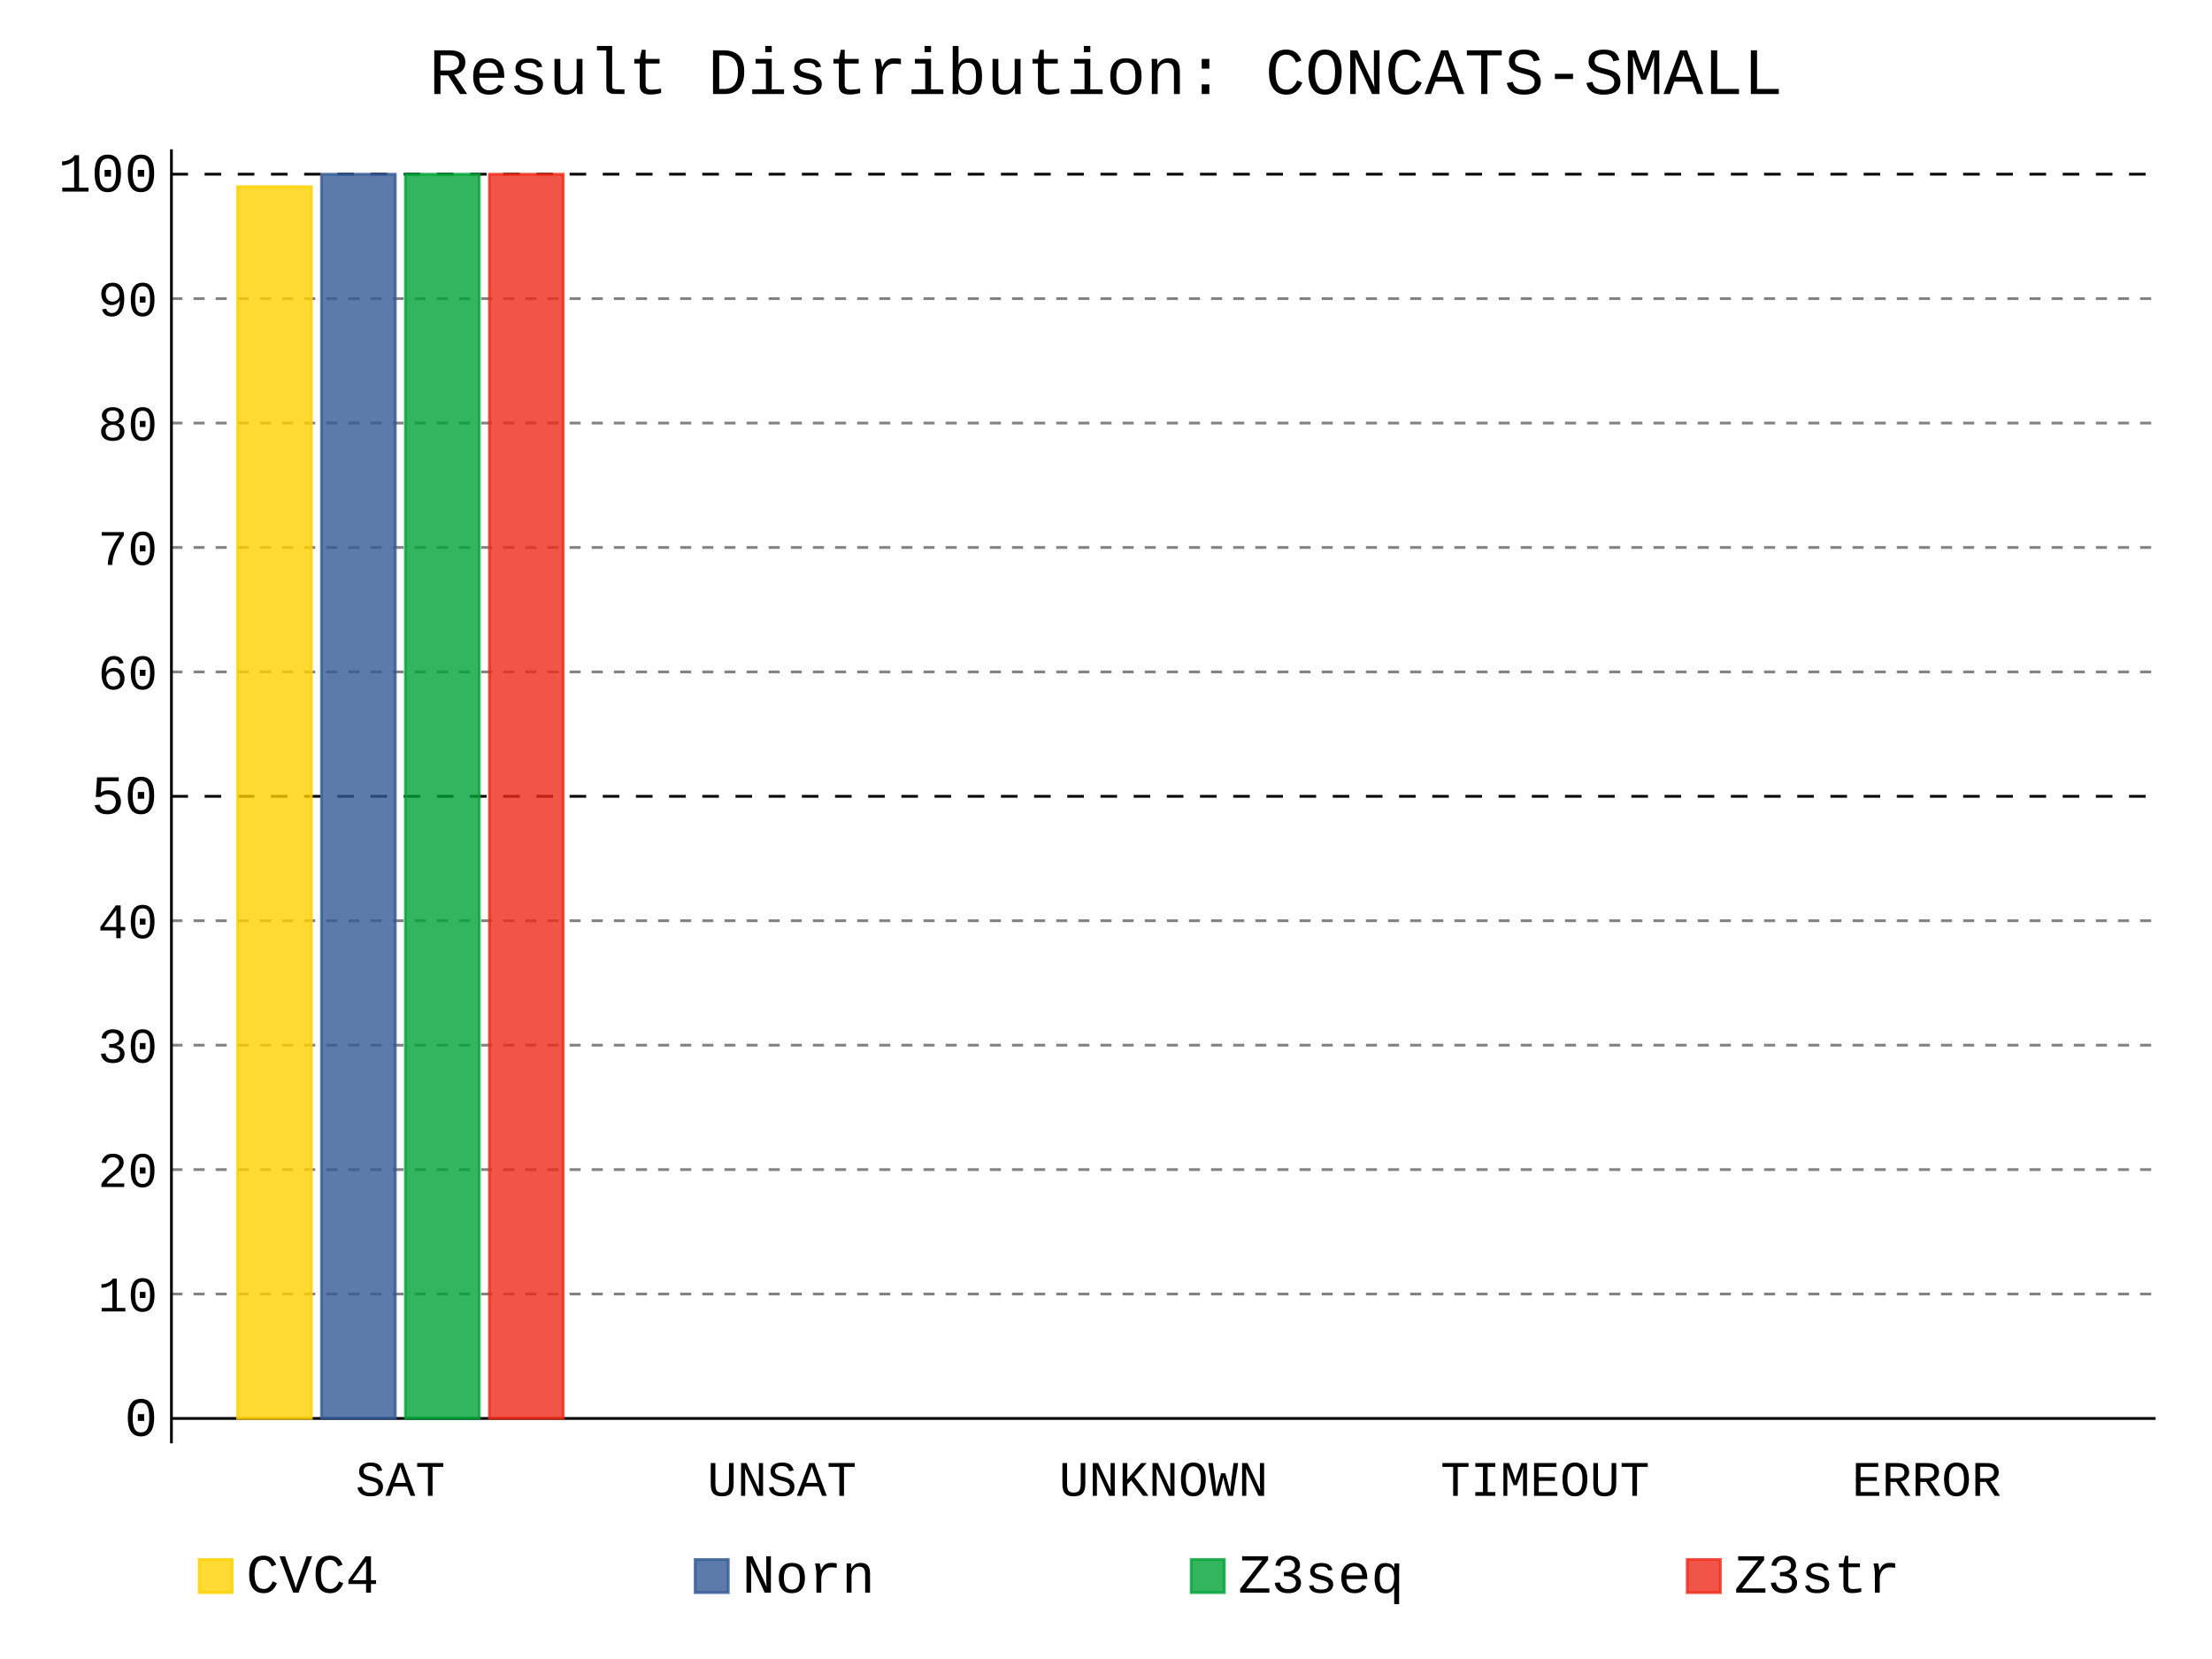
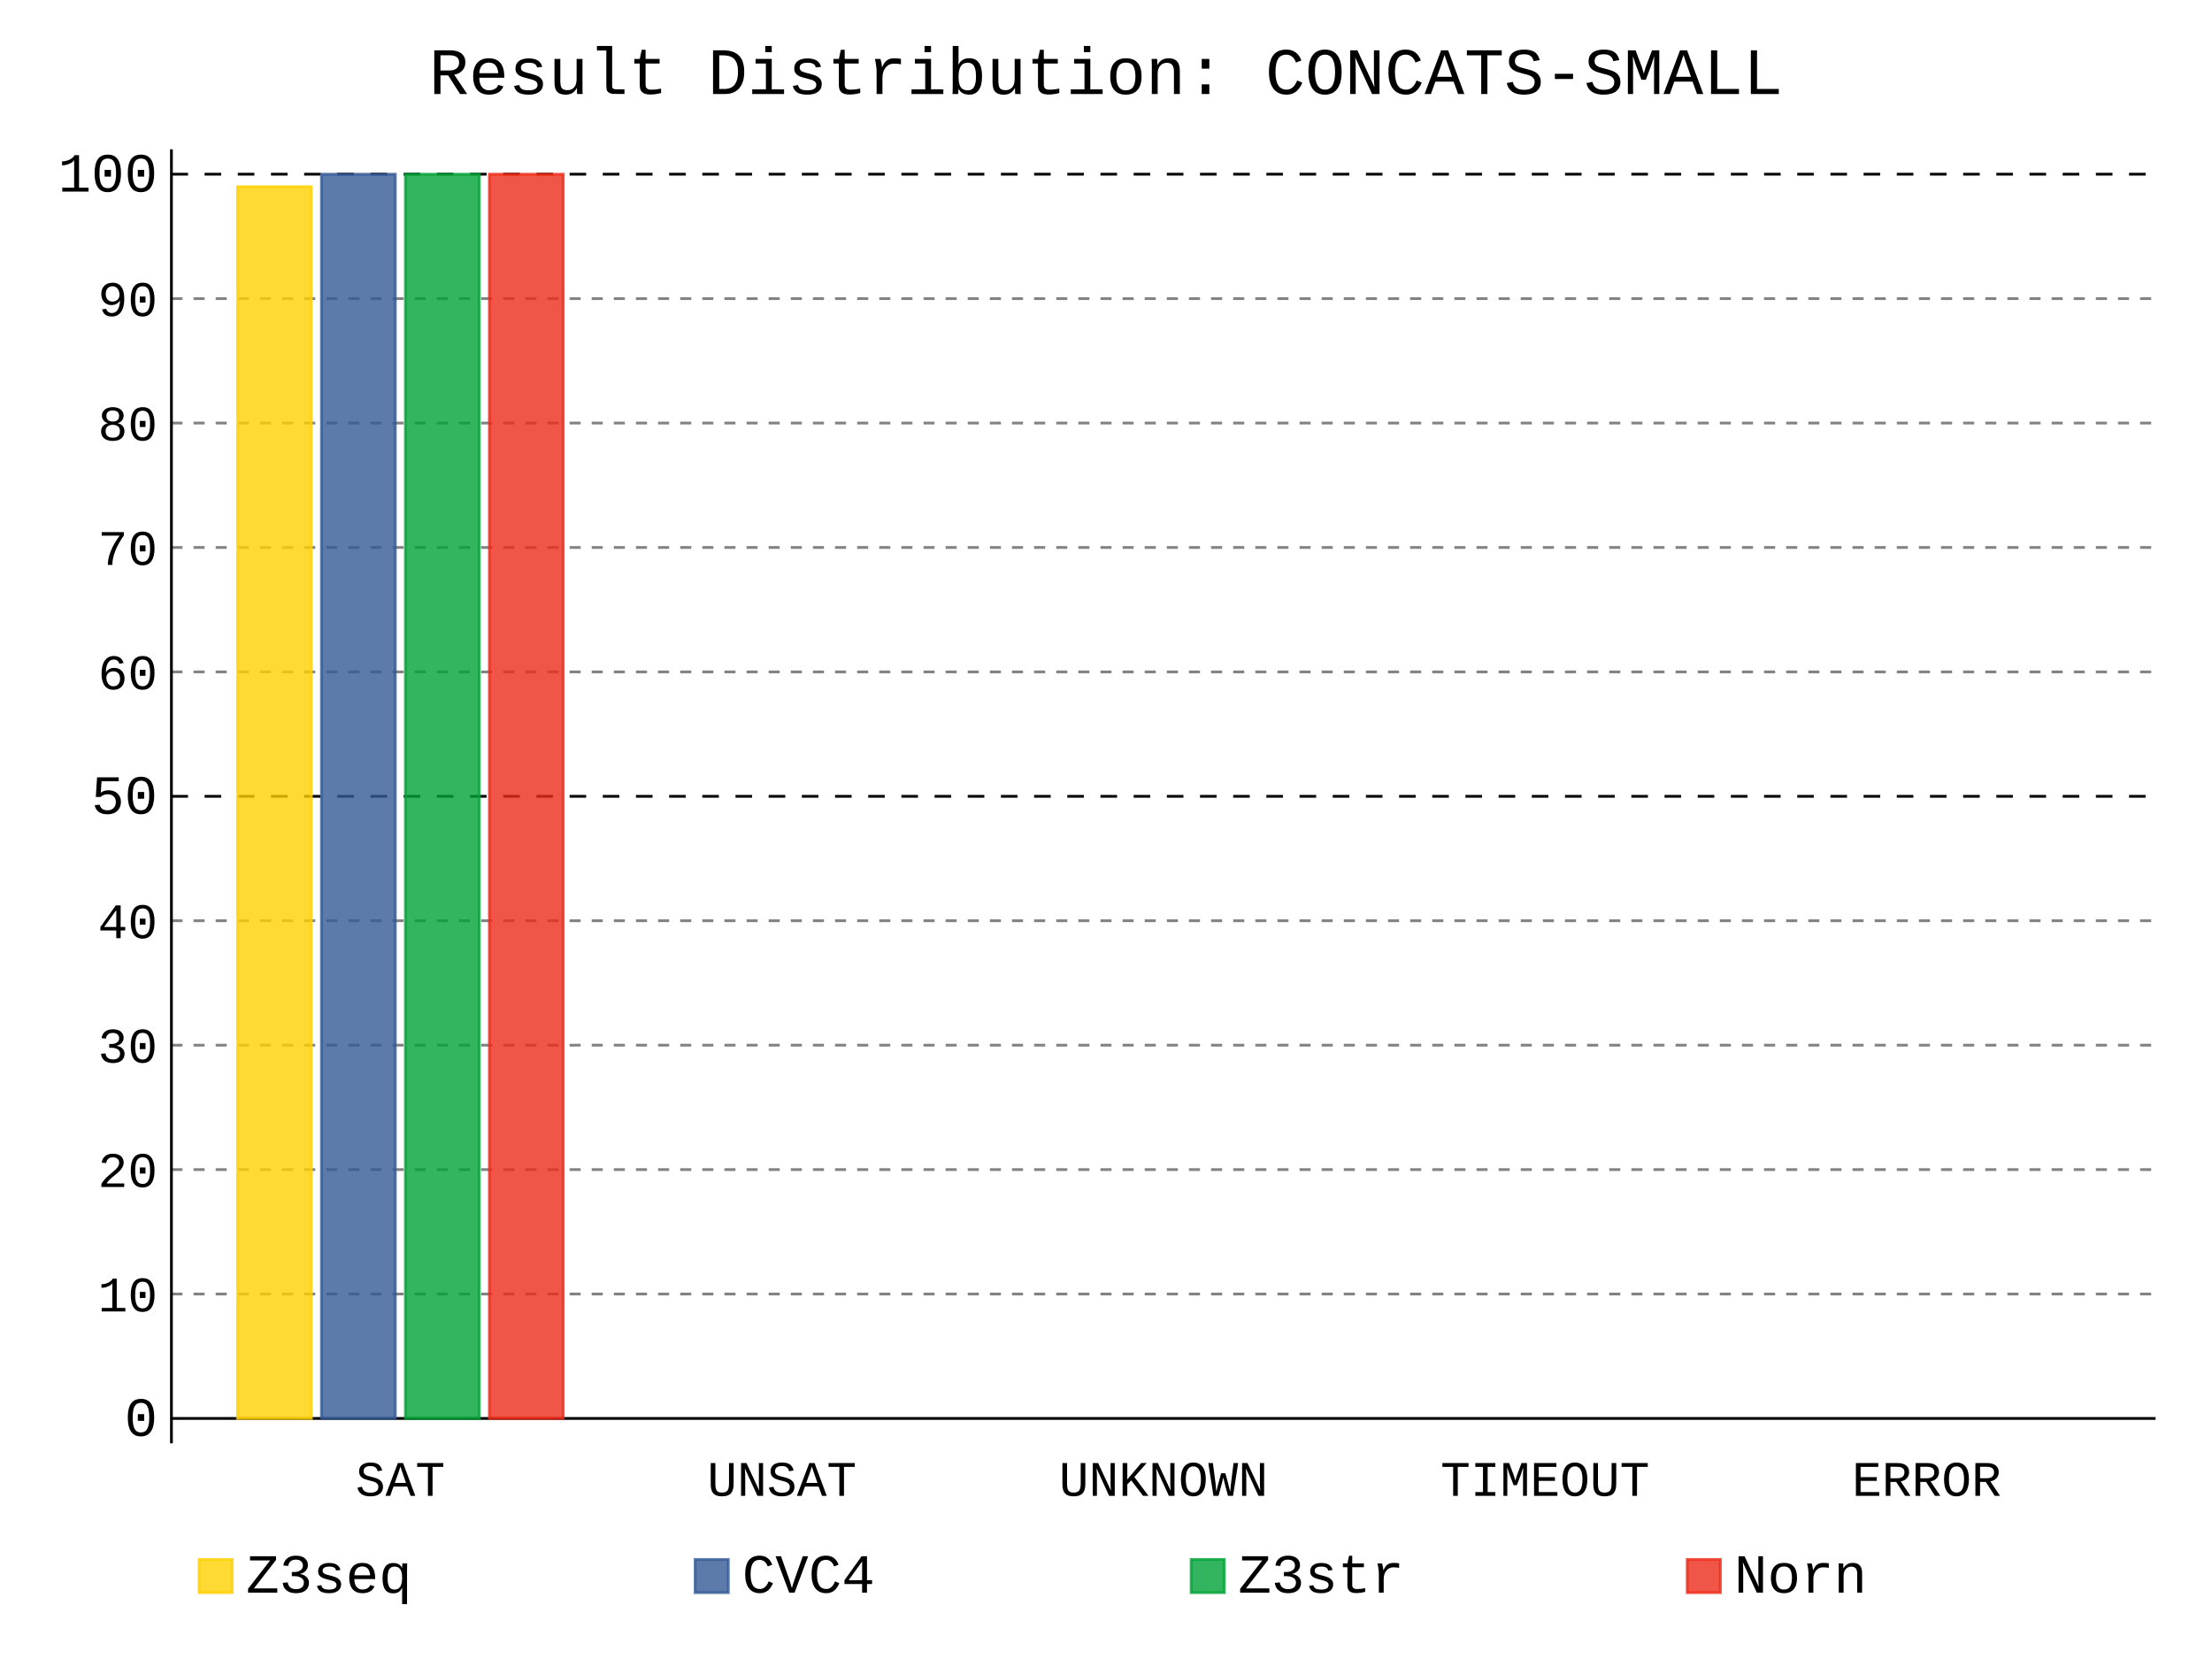
- <svg xmlns="http://www.w3.org/2000/svg" id="chart-e32f7cd8-daab-4fef-8f43-0fec41b6eab7" class="pygal-chart" viewBox="0 0 800 600">
+ <svg xmlns="http://www.w3.org/2000/svg" id="chart-b4209e79-8e53-434b-925e-b1d56010ed93" class="pygal-chart" viewBox="0 0 800 600">
  <defs>
-     <style type="text/css">#chart-e32f7cd8-daab-4fef-8f43-0fec41b6eab7{-webkit-user-select:none;-webkit-font-smoothing:antialiased;font-family:Consolas,"Liberation Mono",Menlo,Courier,monospace}#chart-e32f7cd8-daab-4fef-8f43-0fec41b6eab7 .title{font-family:Consolas,"Liberation Mono",Menlo,Courier,monospace;font-size:24px}#chart-e32f7cd8-daab-4fef-8f43-0fec41b6eab7 .legends .legend text{font-family:Consolas,"Liberation Mono",Menlo,Courier,monospace;font-size:20px}#chart-e32f7cd8-daab-4fef-8f43-0fec41b6eab7 .axis text{font-family:Consolas,"Liberation Mono",Menlo,Courier,monospace;font-size:18px}#chart-e32f7cd8-daab-4fef-8f43-0fec41b6eab7 .axis text.major{font-family:Consolas,"Liberation Mono",Menlo,Courier,monospace;font-size:20px}#chart-e32f7cd8-daab-4fef-8f43-0fec41b6eab7 .text-overlay text.value{font-family:Consolas,"Liberation Mono",Menlo,Courier,monospace;font-size:22px}#chart-e32f7cd8-daab-4fef-8f43-0fec41b6eab7 .text-overlay text.label{font-family:Consolas,"Liberation Mono",Menlo,Courier,monospace;font-size:20px}#chart-e32f7cd8-daab-4fef-8f43-0fec41b6eab7 .tooltip{font-family:Consolas,"Liberation Mono",Menlo,Courier,monospace;font-size:20px}#chart-e32f7cd8-daab-4fef-8f43-0fec41b6eab7 text.no_data{font-family:Consolas,"Liberation Mono",Menlo,Courier,monospace;font-size:64px}
- #chart-e32f7cd8-daab-4fef-8f43-0fec41b6eab7{background-color:#FFFFFF}#chart-e32f7cd8-daab-4fef-8f43-0fec41b6eab7 path,#chart-e32f7cd8-daab-4fef-8f43-0fec41b6eab7 line,#chart-e32f7cd8-daab-4fef-8f43-0fec41b6eab7 rect,#chart-e32f7cd8-daab-4fef-8f43-0fec41b6eab7 circle{-webkit-transition:100ms;-moz-transition:100ms;transition:100ms}#chart-e32f7cd8-daab-4fef-8f43-0fec41b6eab7 .graph &gt; .background{fill:#FFFFFF}#chart-e32f7cd8-daab-4fef-8f43-0fec41b6eab7 .plot &gt; .background{fill:#FFFFFF}#chart-e32f7cd8-daab-4fef-8f43-0fec41b6eab7 .graph{fill:#000000}#chart-e32f7cd8-daab-4fef-8f43-0fec41b6eab7 text.no_data{fill:#000000}#chart-e32f7cd8-daab-4fef-8f43-0fec41b6eab7 .title{fill:#000000}#chart-e32f7cd8-daab-4fef-8f43-0fec41b6eab7 .legends .legend text{fill:#000000}#chart-e32f7cd8-daab-4fef-8f43-0fec41b6eab7 .legends .legend:hover text{fill:#000000}#chart-e32f7cd8-daab-4fef-8f43-0fec41b6eab7 .axis .line{stroke:#000000}#chart-e32f7cd8-daab-4fef-8f43-0fec41b6eab7 .axis .guide.line{stroke:#828282}#chart-e32f7cd8-daab-4fef-8f43-0fec41b6eab7 .axis .major.line{stroke:#000000}#chart-e32f7cd8-daab-4fef-8f43-0fec41b6eab7 .axis text.major{fill:#000000}#chart-e32f7cd8-daab-4fef-8f43-0fec41b6eab7 .axis.y .guides:hover .guide.line,#chart-e32f7cd8-daab-4fef-8f43-0fec41b6eab7 .line-graph .axis.x .guides:hover .guide.line,#chart-e32f7cd8-daab-4fef-8f43-0fec41b6eab7 .stackedline-graph .axis.x .guides:hover .guide.line,#chart-e32f7cd8-daab-4fef-8f43-0fec41b6eab7 .xy-graph .axis.x .guides:hover .guide.line{stroke:#000000}#chart-e32f7cd8-daab-4fef-8f43-0fec41b6eab7 .axis .guides:hover text{fill:#000000}#chart-e32f7cd8-daab-4fef-8f43-0fec41b6eab7 .reactive{fill-opacity:.8;stroke-opacity:.8}#chart-e32f7cd8-daab-4fef-8f43-0fec41b6eab7 .ci{stroke:#000000}#chart-e32f7cd8-daab-4fef-8f43-0fec41b6eab7 .reactive.active,#chart-e32f7cd8-daab-4fef-8f43-0fec41b6eab7 .active .reactive{fill-opacity:.9;stroke-opacity:.9;stroke-width:4}#chart-e32f7cd8-daab-4fef-8f43-0fec41b6eab7 .ci .reactive.active{stroke-width:1.5}#chart-e32f7cd8-daab-4fef-8f43-0fec41b6eab7 .series text{fill:#000000}#chart-e32f7cd8-daab-4fef-8f43-0fec41b6eab7 .tooltip rect{fill:#FFFFFF;stroke:#000000;-webkit-transition:opacity 100ms;-moz-transition:opacity 100ms;transition:opacity 100ms}#chart-e32f7cd8-daab-4fef-8f43-0fec41b6eab7 .tooltip .label{fill:#000000}#chart-e32f7cd8-daab-4fef-8f43-0fec41b6eab7 .tooltip .label{fill:#000000}#chart-e32f7cd8-daab-4fef-8f43-0fec41b6eab7 .tooltip .legend{font-size:.8em;fill:#828282}#chart-e32f7cd8-daab-4fef-8f43-0fec41b6eab7 .tooltip .x_label{font-size:.6em;fill:#000000}#chart-e32f7cd8-daab-4fef-8f43-0fec41b6eab7 .tooltip .xlink{font-size:.5em;text-decoration:underline}#chart-e32f7cd8-daab-4fef-8f43-0fec41b6eab7 .tooltip .value{font-size:1.5em}#chart-e32f7cd8-daab-4fef-8f43-0fec41b6eab7 .bound{font-size:.5em}#chart-e32f7cd8-daab-4fef-8f43-0fec41b6eab7 .max-value{font-size:.75em;fill:#828282}#chart-e32f7cd8-daab-4fef-8f43-0fec41b6eab7 .map-element{fill:#FFFFFF;stroke:#828282 !important}#chart-e32f7cd8-daab-4fef-8f43-0fec41b6eab7 .map-element .reactive{fill-opacity:inherit;stroke-opacity:inherit}#chart-e32f7cd8-daab-4fef-8f43-0fec41b6eab7 .color-0,#chart-e32f7cd8-daab-4fef-8f43-0fec41b6eab7 .color-0 a:visited{stroke:#FFD000;fill:#FFD000}#chart-e32f7cd8-daab-4fef-8f43-0fec41b6eab7 .color-1,#chart-e32f7cd8-daab-4fef-8f43-0fec41b6eab7 .color-1 a:visited{stroke:#345995;fill:#345995}#chart-e32f7cd8-daab-4fef-8f43-0fec41b6eab7 .color-2,#chart-e32f7cd8-daab-4fef-8f43-0fec41b6eab7 .color-2 a:visited{stroke:#01A337;fill:#01A337}#chart-e32f7cd8-daab-4fef-8f43-0fec41b6eab7 .color-3,#chart-e32f7cd8-daab-4fef-8f43-0fec41b6eab7 .color-3 a:visited{stroke:#ED2B1A;fill:#ED2B1A}#chart-e32f7cd8-daab-4fef-8f43-0fec41b6eab7 .text-overlay .color-0 text{fill:black}#chart-e32f7cd8-daab-4fef-8f43-0fec41b6eab7 .text-overlay .color-1 text{fill:black}#chart-e32f7cd8-daab-4fef-8f43-0fec41b6eab7 .text-overlay .color-2 text{fill:black}#chart-e32f7cd8-daab-4fef-8f43-0fec41b6eab7 .text-overlay .color-3 text{fill:black}
- #chart-e32f7cd8-daab-4fef-8f43-0fec41b6eab7 text.no_data{text-anchor:middle}#chart-e32f7cd8-daab-4fef-8f43-0fec41b6eab7 .guide.line{fill:none}#chart-e32f7cd8-daab-4fef-8f43-0fec41b6eab7 .centered{text-anchor:middle}#chart-e32f7cd8-daab-4fef-8f43-0fec41b6eab7 .title{text-anchor:middle}#chart-e32f7cd8-daab-4fef-8f43-0fec41b6eab7 .legends .legend text{fill-opacity:1}#chart-e32f7cd8-daab-4fef-8f43-0fec41b6eab7 .axis.x text{text-anchor:middle}#chart-e32f7cd8-daab-4fef-8f43-0fec41b6eab7 .axis.x:not(.web) text[transform]{text-anchor:start}#chart-e32f7cd8-daab-4fef-8f43-0fec41b6eab7 .axis.x:not(.web) text[transform].backwards{text-anchor:end}#chart-e32f7cd8-daab-4fef-8f43-0fec41b6eab7 .axis.y text{text-anchor:end}#chart-e32f7cd8-daab-4fef-8f43-0fec41b6eab7 .axis.y text[transform].backwards{text-anchor:start}#chart-e32f7cd8-daab-4fef-8f43-0fec41b6eab7 .axis.y2 text{text-anchor:start}#chart-e32f7cd8-daab-4fef-8f43-0fec41b6eab7 .axis.y2 text[transform].backwards{text-anchor:end}#chart-e32f7cd8-daab-4fef-8f43-0fec41b6eab7 .axis .guide.line{stroke-dasharray:4,4}#chart-e32f7cd8-daab-4fef-8f43-0fec41b6eab7 .axis .major.guide.line{stroke-dasharray:6,6}#chart-e32f7cd8-daab-4fef-8f43-0fec41b6eab7 .horizontal .axis.y .guide.line,#chart-e32f7cd8-daab-4fef-8f43-0fec41b6eab7 .horizontal .axis.y2 .guide.line,#chart-e32f7cd8-daab-4fef-8f43-0fec41b6eab7 .vertical .axis.x .guide.line{opacity:0}#chart-e32f7cd8-daab-4fef-8f43-0fec41b6eab7 .horizontal .axis.always_show .guide.line,#chart-e32f7cd8-daab-4fef-8f43-0fec41b6eab7 .vertical .axis.always_show .guide.line{opacity:1 !important}#chart-e32f7cd8-daab-4fef-8f43-0fec41b6eab7 .axis.y .guides:hover .guide.line,#chart-e32f7cd8-daab-4fef-8f43-0fec41b6eab7 .axis.y2 .guides:hover .guide.line,#chart-e32f7cd8-daab-4fef-8f43-0fec41b6eab7 .axis.x .guides:hover .guide.line{opacity:1}#chart-e32f7cd8-daab-4fef-8f43-0fec41b6eab7 .axis .guides:hover text{opacity:1}#chart-e32f7cd8-daab-4fef-8f43-0fec41b6eab7 .nofill{fill:none}#chart-e32f7cd8-daab-4fef-8f43-0fec41b6eab7 .subtle-fill{fill-opacity:.2}#chart-e32f7cd8-daab-4fef-8f43-0fec41b6eab7 .dot{stroke-width:1px;fill-opacity:1}#chart-e32f7cd8-daab-4fef-8f43-0fec41b6eab7 .dot.active{stroke-width:5px}#chart-e32f7cd8-daab-4fef-8f43-0fec41b6eab7 .dot.negative{fill:transparent}#chart-e32f7cd8-daab-4fef-8f43-0fec41b6eab7 text,#chart-e32f7cd8-daab-4fef-8f43-0fec41b6eab7 tspan{stroke:none !important}#chart-e32f7cd8-daab-4fef-8f43-0fec41b6eab7 .series text.active{opacity:1}#chart-e32f7cd8-daab-4fef-8f43-0fec41b6eab7 .tooltip rect{fill-opacity:.95;stroke-width:.5}#chart-e32f7cd8-daab-4fef-8f43-0fec41b6eab7 .tooltip text{fill-opacity:1}#chart-e32f7cd8-daab-4fef-8f43-0fec41b6eab7 .showable{visibility:hidden}#chart-e32f7cd8-daab-4fef-8f43-0fec41b6eab7 .showable.shown{visibility:visible}#chart-e32f7cd8-daab-4fef-8f43-0fec41b6eab7 .gauge-background{fill:rgba(229,229,229,1);stroke:none}#chart-e32f7cd8-daab-4fef-8f43-0fec41b6eab7 .bg-lines{stroke:#FFFFFF;stroke-width:2px}</style>
+     <style type="text/css">#chart-b4209e79-8e53-434b-925e-b1d56010ed93{-webkit-user-select:none;-webkit-font-smoothing:antialiased;font-family:Consolas,"Liberation Mono",Menlo,Courier,monospace}#chart-b4209e79-8e53-434b-925e-b1d56010ed93 .title{font-family:Consolas,"Liberation Mono",Menlo,Courier,monospace;font-size:24px}#chart-b4209e79-8e53-434b-925e-b1d56010ed93 .legends .legend text{font-family:Consolas,"Liberation Mono",Menlo,Courier,monospace;font-size:20px}#chart-b4209e79-8e53-434b-925e-b1d56010ed93 .axis text{font-family:Consolas,"Liberation Mono",Menlo,Courier,monospace;font-size:18px}#chart-b4209e79-8e53-434b-925e-b1d56010ed93 .axis text.major{font-family:Consolas,"Liberation Mono",Menlo,Courier,monospace;font-size:20px}#chart-b4209e79-8e53-434b-925e-b1d56010ed93 .text-overlay text.value{font-family:Consolas,"Liberation Mono",Menlo,Courier,monospace;font-size:22px}#chart-b4209e79-8e53-434b-925e-b1d56010ed93 .text-overlay text.label{font-family:Consolas,"Liberation Mono",Menlo,Courier,monospace;font-size:20px}#chart-b4209e79-8e53-434b-925e-b1d56010ed93 .tooltip{font-family:Consolas,"Liberation Mono",Menlo,Courier,monospace;font-size:20px}#chart-b4209e79-8e53-434b-925e-b1d56010ed93 text.no_data{font-family:Consolas,"Liberation Mono",Menlo,Courier,monospace;font-size:64px}
+ #chart-b4209e79-8e53-434b-925e-b1d56010ed93{background-color:#FFFFFF}#chart-b4209e79-8e53-434b-925e-b1d56010ed93 path,#chart-b4209e79-8e53-434b-925e-b1d56010ed93 line,#chart-b4209e79-8e53-434b-925e-b1d56010ed93 rect,#chart-b4209e79-8e53-434b-925e-b1d56010ed93 circle{-webkit-transition:100ms;-moz-transition:100ms;transition:100ms}#chart-b4209e79-8e53-434b-925e-b1d56010ed93 .graph &gt; .background{fill:#FFFFFF}#chart-b4209e79-8e53-434b-925e-b1d56010ed93 .plot &gt; .background{fill:#FFFFFF}#chart-b4209e79-8e53-434b-925e-b1d56010ed93 .graph{fill:#000000}#chart-b4209e79-8e53-434b-925e-b1d56010ed93 text.no_data{fill:#000000}#chart-b4209e79-8e53-434b-925e-b1d56010ed93 .title{fill:#000000}#chart-b4209e79-8e53-434b-925e-b1d56010ed93 .legends .legend text{fill:#000000}#chart-b4209e79-8e53-434b-925e-b1d56010ed93 .legends .legend:hover text{fill:#000000}#chart-b4209e79-8e53-434b-925e-b1d56010ed93 .axis .line{stroke:#000000}#chart-b4209e79-8e53-434b-925e-b1d56010ed93 .axis .guide.line{stroke:#828282}#chart-b4209e79-8e53-434b-925e-b1d56010ed93 .axis .major.line{stroke:#000000}#chart-b4209e79-8e53-434b-925e-b1d56010ed93 .axis text.major{fill:#000000}#chart-b4209e79-8e53-434b-925e-b1d56010ed93 .axis.y .guides:hover .guide.line,#chart-b4209e79-8e53-434b-925e-b1d56010ed93 .line-graph .axis.x .guides:hover .guide.line,#chart-b4209e79-8e53-434b-925e-b1d56010ed93 .stackedline-graph .axis.x .guides:hover .guide.line,#chart-b4209e79-8e53-434b-925e-b1d56010ed93 .xy-graph .axis.x .guides:hover .guide.line{stroke:#000000}#chart-b4209e79-8e53-434b-925e-b1d56010ed93 .axis .guides:hover text{fill:#000000}#chart-b4209e79-8e53-434b-925e-b1d56010ed93 .reactive{fill-opacity:.8;stroke-opacity:.8}#chart-b4209e79-8e53-434b-925e-b1d56010ed93 .ci{stroke:#000000}#chart-b4209e79-8e53-434b-925e-b1d56010ed93 .reactive.active,#chart-b4209e79-8e53-434b-925e-b1d56010ed93 .active .reactive{fill-opacity:.9;stroke-opacity:.9;stroke-width:4}#chart-b4209e79-8e53-434b-925e-b1d56010ed93 .ci .reactive.active{stroke-width:1.5}#chart-b4209e79-8e53-434b-925e-b1d56010ed93 .series text{fill:#000000}#chart-b4209e79-8e53-434b-925e-b1d56010ed93 .tooltip rect{fill:#FFFFFF;stroke:#000000;-webkit-transition:opacity 100ms;-moz-transition:opacity 100ms;transition:opacity 100ms}#chart-b4209e79-8e53-434b-925e-b1d56010ed93 .tooltip .label{fill:#000000}#chart-b4209e79-8e53-434b-925e-b1d56010ed93 .tooltip .label{fill:#000000}#chart-b4209e79-8e53-434b-925e-b1d56010ed93 .tooltip .legend{font-size:.8em;fill:#828282}#chart-b4209e79-8e53-434b-925e-b1d56010ed93 .tooltip .x_label{font-size:.6em;fill:#000000}#chart-b4209e79-8e53-434b-925e-b1d56010ed93 .tooltip .xlink{font-size:.5em;text-decoration:underline}#chart-b4209e79-8e53-434b-925e-b1d56010ed93 .tooltip .value{font-size:1.5em}#chart-b4209e79-8e53-434b-925e-b1d56010ed93 .bound{font-size:.5em}#chart-b4209e79-8e53-434b-925e-b1d56010ed93 .max-value{font-size:.75em;fill:#828282}#chart-b4209e79-8e53-434b-925e-b1d56010ed93 .map-element{fill:#FFFFFF;stroke:#828282 !important}#chart-b4209e79-8e53-434b-925e-b1d56010ed93 .map-element .reactive{fill-opacity:inherit;stroke-opacity:inherit}#chart-b4209e79-8e53-434b-925e-b1d56010ed93 .color-0,#chart-b4209e79-8e53-434b-925e-b1d56010ed93 .color-0 a:visited{stroke:#FFD000;fill:#FFD000}#chart-b4209e79-8e53-434b-925e-b1d56010ed93 .color-1,#chart-b4209e79-8e53-434b-925e-b1d56010ed93 .color-1 a:visited{stroke:#345995;fill:#345995}#chart-b4209e79-8e53-434b-925e-b1d56010ed93 .color-2,#chart-b4209e79-8e53-434b-925e-b1d56010ed93 .color-2 a:visited{stroke:#01A337;fill:#01A337}#chart-b4209e79-8e53-434b-925e-b1d56010ed93 .color-3,#chart-b4209e79-8e53-434b-925e-b1d56010ed93 .color-3 a:visited{stroke:#ED2B1A;fill:#ED2B1A}#chart-b4209e79-8e53-434b-925e-b1d56010ed93 .text-overlay .color-0 text{fill:black}#chart-b4209e79-8e53-434b-925e-b1d56010ed93 .text-overlay .color-1 text{fill:black}#chart-b4209e79-8e53-434b-925e-b1d56010ed93 .text-overlay .color-2 text{fill:black}#chart-b4209e79-8e53-434b-925e-b1d56010ed93 .text-overlay .color-3 text{fill:black}
+ #chart-b4209e79-8e53-434b-925e-b1d56010ed93 text.no_data{text-anchor:middle}#chart-b4209e79-8e53-434b-925e-b1d56010ed93 .guide.line{fill:none}#chart-b4209e79-8e53-434b-925e-b1d56010ed93 .centered{text-anchor:middle}#chart-b4209e79-8e53-434b-925e-b1d56010ed93 .title{text-anchor:middle}#chart-b4209e79-8e53-434b-925e-b1d56010ed93 .legends .legend text{fill-opacity:1}#chart-b4209e79-8e53-434b-925e-b1d56010ed93 .axis.x text{text-anchor:middle}#chart-b4209e79-8e53-434b-925e-b1d56010ed93 .axis.x:not(.web) text[transform]{text-anchor:start}#chart-b4209e79-8e53-434b-925e-b1d56010ed93 .axis.x:not(.web) text[transform].backwards{text-anchor:end}#chart-b4209e79-8e53-434b-925e-b1d56010ed93 .axis.y text{text-anchor:end}#chart-b4209e79-8e53-434b-925e-b1d56010ed93 .axis.y text[transform].backwards{text-anchor:start}#chart-b4209e79-8e53-434b-925e-b1d56010ed93 .axis.y2 text{text-anchor:start}#chart-b4209e79-8e53-434b-925e-b1d56010ed93 .axis.y2 text[transform].backwards{text-anchor:end}#chart-b4209e79-8e53-434b-925e-b1d56010ed93 .axis .guide.line{stroke-dasharray:4,4}#chart-b4209e79-8e53-434b-925e-b1d56010ed93 .axis .major.guide.line{stroke-dasharray:6,6}#chart-b4209e79-8e53-434b-925e-b1d56010ed93 .horizontal .axis.y .guide.line,#chart-b4209e79-8e53-434b-925e-b1d56010ed93 .horizontal .axis.y2 .guide.line,#chart-b4209e79-8e53-434b-925e-b1d56010ed93 .vertical .axis.x .guide.line{opacity:0}#chart-b4209e79-8e53-434b-925e-b1d56010ed93 .horizontal .axis.always_show .guide.line,#chart-b4209e79-8e53-434b-925e-b1d56010ed93 .vertical .axis.always_show .guide.line{opacity:1 !important}#chart-b4209e79-8e53-434b-925e-b1d56010ed93 .axis.y .guides:hover .guide.line,#chart-b4209e79-8e53-434b-925e-b1d56010ed93 .axis.y2 .guides:hover .guide.line,#chart-b4209e79-8e53-434b-925e-b1d56010ed93 .axis.x .guides:hover .guide.line{opacity:1}#chart-b4209e79-8e53-434b-925e-b1d56010ed93 .axis .guides:hover text{opacity:1}#chart-b4209e79-8e53-434b-925e-b1d56010ed93 .nofill{fill:none}#chart-b4209e79-8e53-434b-925e-b1d56010ed93 .subtle-fill{fill-opacity:.2}#chart-b4209e79-8e53-434b-925e-b1d56010ed93 .dot{stroke-width:1px;fill-opacity:1}#chart-b4209e79-8e53-434b-925e-b1d56010ed93 .dot.active{stroke-width:5px}#chart-b4209e79-8e53-434b-925e-b1d56010ed93 .dot.negative{fill:transparent}#chart-b4209e79-8e53-434b-925e-b1d56010ed93 text,#chart-b4209e79-8e53-434b-925e-b1d56010ed93 tspan{stroke:none !important}#chart-b4209e79-8e53-434b-925e-b1d56010ed93 .series text.active{opacity:1}#chart-b4209e79-8e53-434b-925e-b1d56010ed93 .tooltip rect{fill-opacity:.95;stroke-width:.5}#chart-b4209e79-8e53-434b-925e-b1d56010ed93 .tooltip text{fill-opacity:1}#chart-b4209e79-8e53-434b-925e-b1d56010ed93 .showable{visibility:hidden}#chart-b4209e79-8e53-434b-925e-b1d56010ed93 .showable.shown{visibility:visible}#chart-b4209e79-8e53-434b-925e-b1d56010ed93 .gauge-background{fill:rgba(229,229,229,1);stroke:none}#chart-b4209e79-8e53-434b-925e-b1d56010ed93 .bg-lines{stroke:#FFFFFF;stroke-width:2px}</style>
  </defs>
  <g class="graph bar-graph vertical">
    <rect class="background" height="600" width="800" x="0" y="0" />
    <g class="plot" transform="translate(62, 54)">
      <rect class="background" height="468.0" width="717.6" x="0" y="0" />
      <g class="axis y always_show">
        <g class="guides">
          <path class="axis major line" d="M0 459 h717.6" />
          <text class="major" x="-5" y="465.3">0</text>
        </g>
        <g class="guides">
          <path class="guide line" d="M0 414 h717.6" />
          <text class="" x="-5" y="420.3">10</text>
        </g>
        <g class="guides">
          <path class="guide line" d="M0 369 h717.6" />
          <text class="" x="-5" y="375.3">20</text>
        </g>
        <g class="guides">
          <path class="guide line" d="M0 324 h717.6" />
          <text class="" x="-5" y="330.3">30</text>
        </g>
        <g class="guides">
          <path class="guide line" d="M0 279 h717.6" />
          <text class="" x="-5" y="285.3">40</text>
        </g>
        <g class="guides">
          <path class="major guide line" d="M0 234 h717.6" />
          <text class="major" x="-5" y="240.3">50</text>
        </g>
        <g class="guides">
          <path class="guide line" d="M0 189 h717.6" />
          <text class="" x="-5" y="195.3">60</text>
        </g>
        <g class="guides">
          <path class="guide line" d="M0 144 h717.6" />
          <text class="" x="-5" y="150.3">70</text>
        </g>
        <g class="guides">
          <path class="guide line" d="M0 99 h717.6" />
          <text class="" x="-5" y="105.3">80</text>
        </g>
        <g class="guides">
          <path class="guide line" d="M0 54 h717.6" />
          <text class="" x="-5" y="60.3">90</text>
        </g>
        <g class="guides">
          <path class="major guide line" d="M0 9 h717.6" />
          <text class="major" x="-5" y="15.3">100</text>
        </g>
      </g>
      <g class="axis x">
        <path class="line" d="M0 0 v468" />
        <g class="guides">
          <path class="guide line" d="M82.8 0 v468" />
          <text class="" x="82.8" y="487.0">SAT</text>
        </g>
        <g class="guides">
          <path class="guide line" d="M220.8 0 v468" />
          <text class="" x="220.8" y="487.0">UNSAT</text>
        </g>
        <g class="guides">
          <path class="guide line" d="M358.8 0 v468" />
          <text class="" x="358.8" y="487.0">UNKNOWN</text>
        </g>
        <g class="guides">
          <path class="guide line" d="M496.8 0 v468" />
          <text class="" x="496.8" y="487.0">TIMEOUT</text>
        </g>
        <g class="guides">
          <path class="guide line" d="M634.8 0 v468" />
          <text class="" x="634.8" y="487.0">ERROR</text>
        </g>
      </g>
      <g class="series serie-0 color-0">
        <g class="bars">
          <g class="bar">
            <rect class="rect reactive tooltip-trigger" height="445.5" rx="0" ry="0" width="26.717" x="23.902" y="13.5" />
          </g>
          <g class="bar">
            <rect class="rect reactive tooltip-trigger" height="0.0" rx="0" ry="0" width="26.717" x="161.902" y="459.0" />
          </g>
          <g class="bar">
            <rect class="rect reactive tooltip-trigger" height="0.0" rx="0" ry="0" width="26.717" x="299.902" y="459.0" />
          </g>
          <g class="bar">
            <rect class="rect reactive tooltip-trigger" height="0.0" rx="0" ry="0" width="26.717" x="437.902" y="459.0" />
          </g>
          <g class="bar">
            <rect class="rect reactive tooltip-trigger" height="0.0" rx="0" ry="0" width="26.717" x="575.902" y="459.0" />
          </g>
        </g>
      </g>
      <g class="series serie-1 color-1">
        <g class="bars">
          <g class="bar">
            <rect class="rect reactive tooltip-trigger" height="450.0" rx="0" ry="0" width="26.717" x="54.262" y="9.0" />
          </g>
          <g class="bar">
            <rect class="rect reactive tooltip-trigger" height="0.0" rx="0" ry="0" width="26.717" x="192.262" y="459.0" />
          </g>
          <g class="bar">
            <rect class="rect reactive tooltip-trigger" height="0.0" rx="0" ry="0" width="26.717" x="330.262" y="459.0" />
          </g>
          <g class="bar">
            <rect class="rect reactive tooltip-trigger" height="0.0" rx="0" ry="0" width="26.717" x="468.262" y="459.0" />
          </g>
          <g class="bar">
            <rect class="rect reactive tooltip-trigger" height="0.0" rx="0" ry="0" width="26.717" x="606.262" y="459.0" />
          </g>
        </g>
      </g>
      <g class="series serie-2 color-2">
        <g class="bars">
          <g class="bar">
            <rect class="rect reactive tooltip-trigger" height="450.0" rx="0" ry="0" width="26.717" x="84.622" y="9.0" />
          </g>
          <g class="bar">
            <rect class="rect reactive tooltip-trigger" height="0.0" rx="0" ry="0" width="26.717" x="222.622" y="459.0" />
          </g>
          <g class="bar">
            <rect class="rect reactive tooltip-trigger" height="0.0" rx="0" ry="0" width="26.717" x="360.622" y="459.0" />
          </g>
          <g class="bar">
            <rect class="rect reactive tooltip-trigger" height="0.0" rx="0" ry="0" width="26.717" x="498.622" y="459.0" />
          </g>
          <g class="bar">
            <rect class="rect reactive tooltip-trigger" height="0.0" rx="0" ry="0" width="26.717" x="636.622" y="459.0" />
          </g>
        </g>
      </g>
      <g class="series serie-3 color-3">
        <g class="bars">
          <g class="bar">
            <rect class="rect reactive tooltip-trigger" height="450.0" rx="0" ry="0" width="26.717" x="114.982" y="9.0" />
          </g>
          <g class="bar">
            <rect class="rect reactive tooltip-trigger" height="0.0" rx="0" ry="0" width="26.717" x="252.982" y="459.0" />
          </g>
          <g class="bar">
            <rect class="rect reactive tooltip-trigger" height="0.0" rx="0" ry="0" width="26.717" x="390.982" y="459.0" />
          </g>
          <g class="bar">
            <rect class="rect reactive tooltip-trigger" height="0.0" rx="0" ry="0" width="26.717" x="528.982" y="459.0" />
          </g>
          <g class="bar">
            <rect class="rect reactive tooltip-trigger" height="0.0" rx="0" ry="0" width="26.717" x="666.982" y="459.0" />
          </g>
        </g>
      </g>
    </g>
    <g class="titles">
      <text class="title plot_title" x="400.0" y="34">Result Distribution: CONCATS-SMALL</text>
    </g>
    <g class="plot overlay" transform="translate(62, 54)">
      <g class="series serie-0 color-0" />
      <g class="series serie-1 color-1" />
      <g class="series serie-2 color-2" />
      <g class="series serie-3 color-3" />
    </g>
    <g class="plot text-overlay" transform="translate(62, 54)">
      <g class="series serie-0 color-0" />
      <g class="series serie-1 color-1" />
      <g class="series serie-2 color-2" />
      <g class="series serie-3 color-3" />
    </g>
    <g class="plot tooltip-overlay" transform="translate(62, 54)">
      <g class="tooltip" style="opacity: 0" transform="translate(0 0)">
        <rect class="tooltip-box" height="0" rx="10" ry="10" width="0" />
        <g class="text" />
      </g>
    </g>
    <g class="legends" transform="translate(72, 560)">
      <g class="legend reactive activate-serie" id="activate-serie-0">
        <rect class="color-0 reactive" height="12" width="12" x="0.0" y="4.0" />
-         <text x="17.0" y="16.0">CVC4</text>
+         <text x="17.0" y="16.0">Z3seq</text>
      </g>
      <g class="legend reactive activate-serie" id="activate-serie-1">
        <rect class="color-1 reactive" height="12" width="12" x="179.4" y="4.0" />
-         <text x="196.4" y="16.0">Norn</text>
+         <text x="196.4" y="16.0">CVC4</text>
      </g>
      <g class="legend reactive activate-serie" id="activate-serie-2">
        <rect class="color-2 reactive" height="12" width="12" x="358.8" y="4.0" />
-         <text x="375.8" y="16.0">Z3seq</text>
+         <text x="375.8" y="16.0">Z3str</text>
      </g>
      <g class="legend reactive activate-serie" id="activate-serie-3">
        <rect class="color-3 reactive" height="12" width="12" x="538.2" y="4.0" />
-         <text x="555.2" y="16.0">Z3str</text>
+         <text x="555.2" y="16.0">Norn</text>
      </g>
    </g>
  </g>
</svg>
